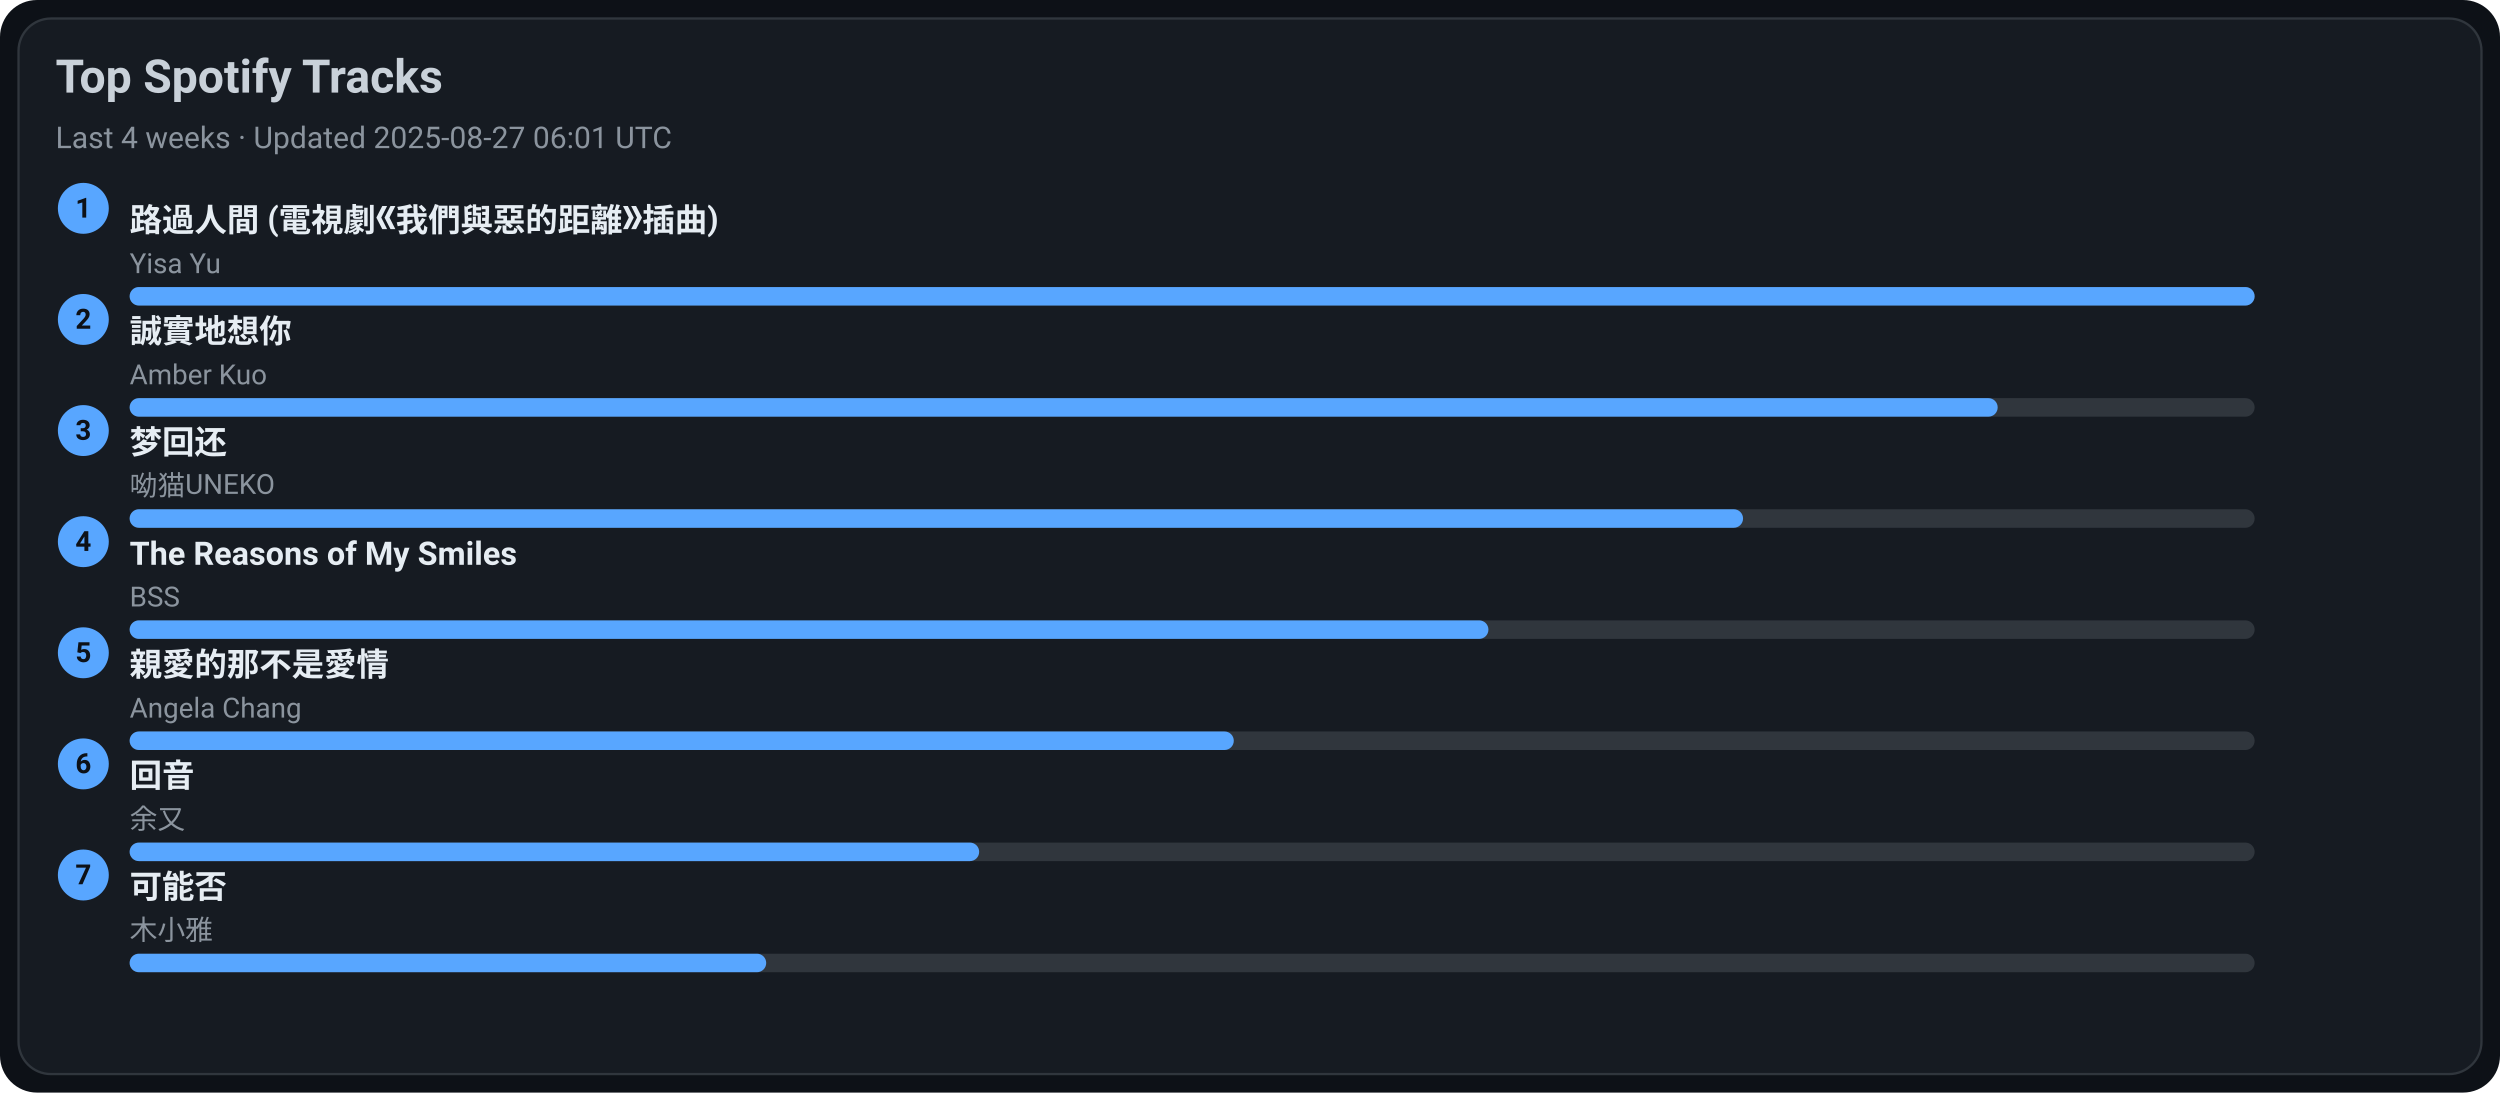
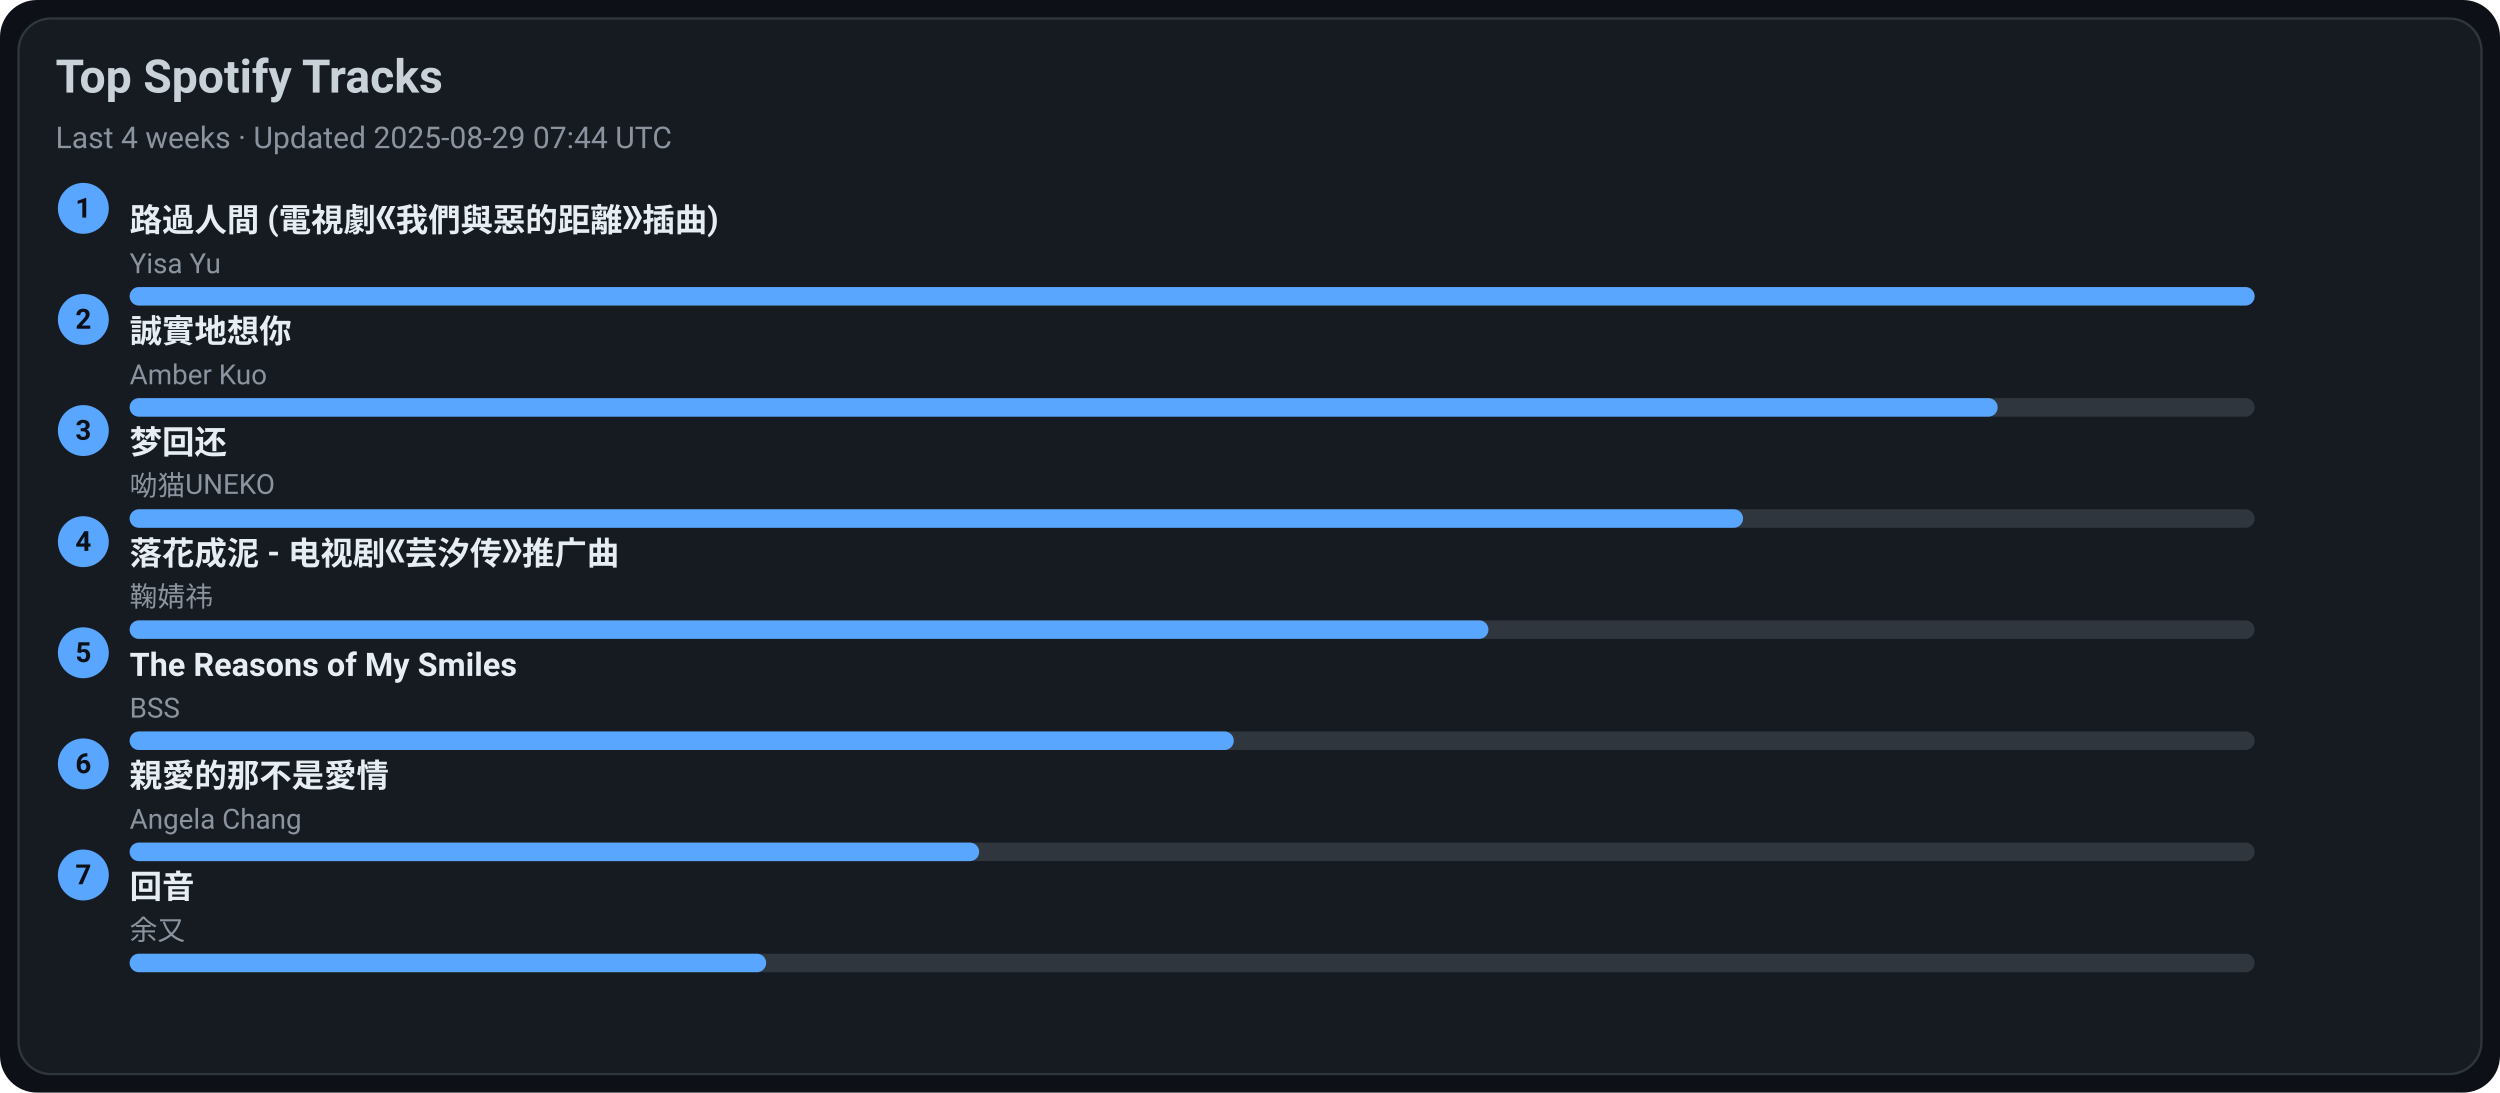
<svg xmlns="http://www.w3.org/2000/svg" width="1080" height="472" viewBox="0 0 1080 472">
  <style>text{font-family:-apple-system,BlinkMacSystemFont,Segoe UI,Roboto,Ubuntu,Helvetica Neue,Arial,Noto Sans,sans-serif}</style>
  <rect width="1080" height="472" rx="16" fill="#0d1117" />
  <rect x="8" y="8" width="1064" height="456" rx="14" fill="#161b22" stroke="#30363d" />
  <text x="24" y="40" font-size="20" fill="#c9d1d9" font-weight="600">Top Spotify Tracks</text>
-   <text x="24" y="64" font-size="13" fill="#8b949e">Last 4 weeks · Updated 2025-08-27 06:01 UTC</text>
+   <text x="24" y="64" font-size="13" fill="#8b949e">Last 4 weeks · Updated 2025-08-29 07:44 UTC</text>
  <circle cx="36" cy="90" r="11" fill="#58a6ff" />
  <text x="36" y="94" text-anchor="middle" font-size="12" fill="#0d1117" font-weight="700">1</text>
  <a href="https://open.spotify.com/track/1ZSleGniKMWNrWvK5cGALO" target="_blank" rel="noopener noreferrer">
    <text x="56" y="100" font-size="14" fill="#e6edf3" font-weight="600">路過人間 (電視劇《我們與惡的距離》插曲)</text>
  </a>
  <text x="56" y="118" font-size="12" fill="#8b949e">Yisa Yu</text>
  <rect x="56" y="124" width="918" height="8" rx="4" fill="#30363d" />
  <rect x="56" y="124" width="918" height="8" rx="4" fill="#58a6ff" />
  <circle cx="36" cy="138" r="11" fill="#58a6ff" />
  <text x="36" y="142" text-anchor="middle" font-size="12" fill="#0d1117" font-weight="700">2</text>
  <a href="https://open.spotify.com/track/1SPZzj8QzOwZoAGKXMGLGJ" target="_blank" rel="noopener noreferrer">
    <text x="56" y="148" font-size="14" fill="#e6edf3" font-weight="600">誠實地想你</text>
  </a>
  <text x="56" y="166" font-size="12" fill="#8b949e">Amber Kuo</text>
  <rect x="56" y="172" width="918" height="8" rx="4" fill="#30363d" />
  <rect x="56" y="172" width="807" height="8" rx="4" fill="#58a6ff" />
  <circle cx="36" cy="186" r="11" fill="#58a6ff" />
  <text x="36" y="190" text-anchor="middle" font-size="12" fill="#0d1117" font-weight="700">3</text>
  <a href="https://open.spotify.com/track/6jTK3YxlFysC8g0Ye9tbPK" target="_blank" rel="noopener noreferrer">
    <text x="56" y="196" font-size="14" fill="#e6edf3" font-weight="600">梦回还</text>
  </a>
  <text x="56" y="214" font-size="12" fill="#8b949e">呦猫UNEKO</text>
  <rect x="56" y="220" width="918" height="8" rx="4" fill="#30363d" />
  <rect x="56" y="220" width="697" height="8" rx="4" fill="#58a6ff" />
  <circle cx="36" cy="234" r="11" fill="#58a6ff" />
  <text x="36" y="238" text-anchor="middle" font-size="12" fill="#0d1117" font-weight="700">4</text>
-   <a href="https://open.spotify.com/track/1amowbJ9HHFFSFdg2ubM7G" target="_blank" rel="noopener noreferrer">
-     <text x="56" y="244" font-size="14" fill="#e6edf3" font-weight="600">The Reasons of My Smiles</text>
+   <a href="https://open.spotify.com/track/3kOZsJz3crGIWWHeoCNa0O" target="_blank" rel="noopener noreferrer">
+     <text x="56" y="244" font-size="14" fill="#e6edf3" font-weight="600">落花成泥 - 电视剧《芸汐传》推广曲</text>
  </a>
-   <text x="56" y="262" font-size="12" fill="#8b949e">BSS</text>
+   <text x="56" y="262" font-size="12" fill="#8b949e">鞠婧祎</text>
  <rect x="56" y="268" width="918" height="8" rx="4" fill="#30363d" />
  <rect x="56" y="268" width="587" height="8" rx="4" fill="#58a6ff" />
  <circle cx="36" cy="282" r="11" fill="#58a6ff" />
  <text x="36" y="286" text-anchor="middle" font-size="12" fill="#0d1117" font-weight="700">5</text>
-   <a href="https://open.spotify.com/track/1MAv2SJPGVVDHyFlhflmYR" target="_blank" rel="noopener noreferrer">
-     <text x="56" y="292" font-size="14" fill="#e6edf3" font-weight="600">親愛的那不是愛情</text>
+   <a href="https://open.spotify.com/track/1amowbJ9HHFFSFdg2ubM7G" target="_blank" rel="noopener noreferrer">
+     <text x="56" y="292" font-size="14" fill="#e6edf3" font-weight="600">The Reasons of My Smiles</text>
  </a>
-   <text x="56" y="310" font-size="12" fill="#8b949e">Angela Chang</text>
+   <text x="56" y="310" font-size="12" fill="#8b949e">BSS</text>
  <rect x="56" y="316" width="918" height="8" rx="4" fill="#30363d" />
  <rect x="56" y="316" width="477" height="8" rx="4" fill="#58a6ff" />
  <circle cx="36" cy="330" r="11" fill="#58a6ff" />
  <text x="36" y="334" text-anchor="middle" font-size="12" fill="#0d1117" font-weight="700">6</text>
-   <a href="https://open.spotify.com/track/1K30lsrpvTR0ytSICU2Z3X" target="_blank" rel="noopener noreferrer">
-     <text x="56" y="340" font-size="14" fill="#e6edf3" font-weight="600">回音</text>
+   <a href="https://open.spotify.com/track/1MAv2SJPGVVDHyFlhflmYR" target="_blank" rel="noopener noreferrer">
+     <text x="56" y="340" font-size="14" fill="#e6edf3" font-weight="600">親愛的那不是愛情</text>
  </a>
-   <text x="56" y="358" font-size="12" fill="#8b949e">余又</text>
+   <text x="56" y="358" font-size="12" fill="#8b949e">Angela Chang</text>
  <rect x="56" y="364" width="918" height="8" rx="4" fill="#30363d" />
  <rect x="56" y="364" width="367" height="8" rx="4" fill="#58a6ff" />
  <circle cx="36" cy="378" r="11" fill="#58a6ff" />
  <text x="36" y="382" text-anchor="middle" font-size="12" fill="#0d1117" font-weight="700">7</text>
-   <a href="https://open.spotify.com/track/1MftvvUAxzIm1ZnLQyEdr7" target="_blank" rel="noopener noreferrer">
-     <text x="56" y="388" font-size="14" fill="#e6edf3" font-weight="600">可能否</text>
+   <a href="https://open.spotify.com/track/1K30lsrpvTR0ytSICU2Z3X" target="_blank" rel="noopener noreferrer">
+     <text x="56" y="388" font-size="14" fill="#e6edf3" font-weight="600">回音</text>
  </a>
-   <text x="56" y="406" font-size="12" fill="#8b949e">木小雅</text>
+   <text x="56" y="406" font-size="12" fill="#8b949e">余又</text>
  <rect x="56" y="412" width="918" height="8" rx="4" fill="#30363d" />
  <rect x="56" y="412" width="275" height="8" rx="4" fill="#58a6ff" />
</svg>
